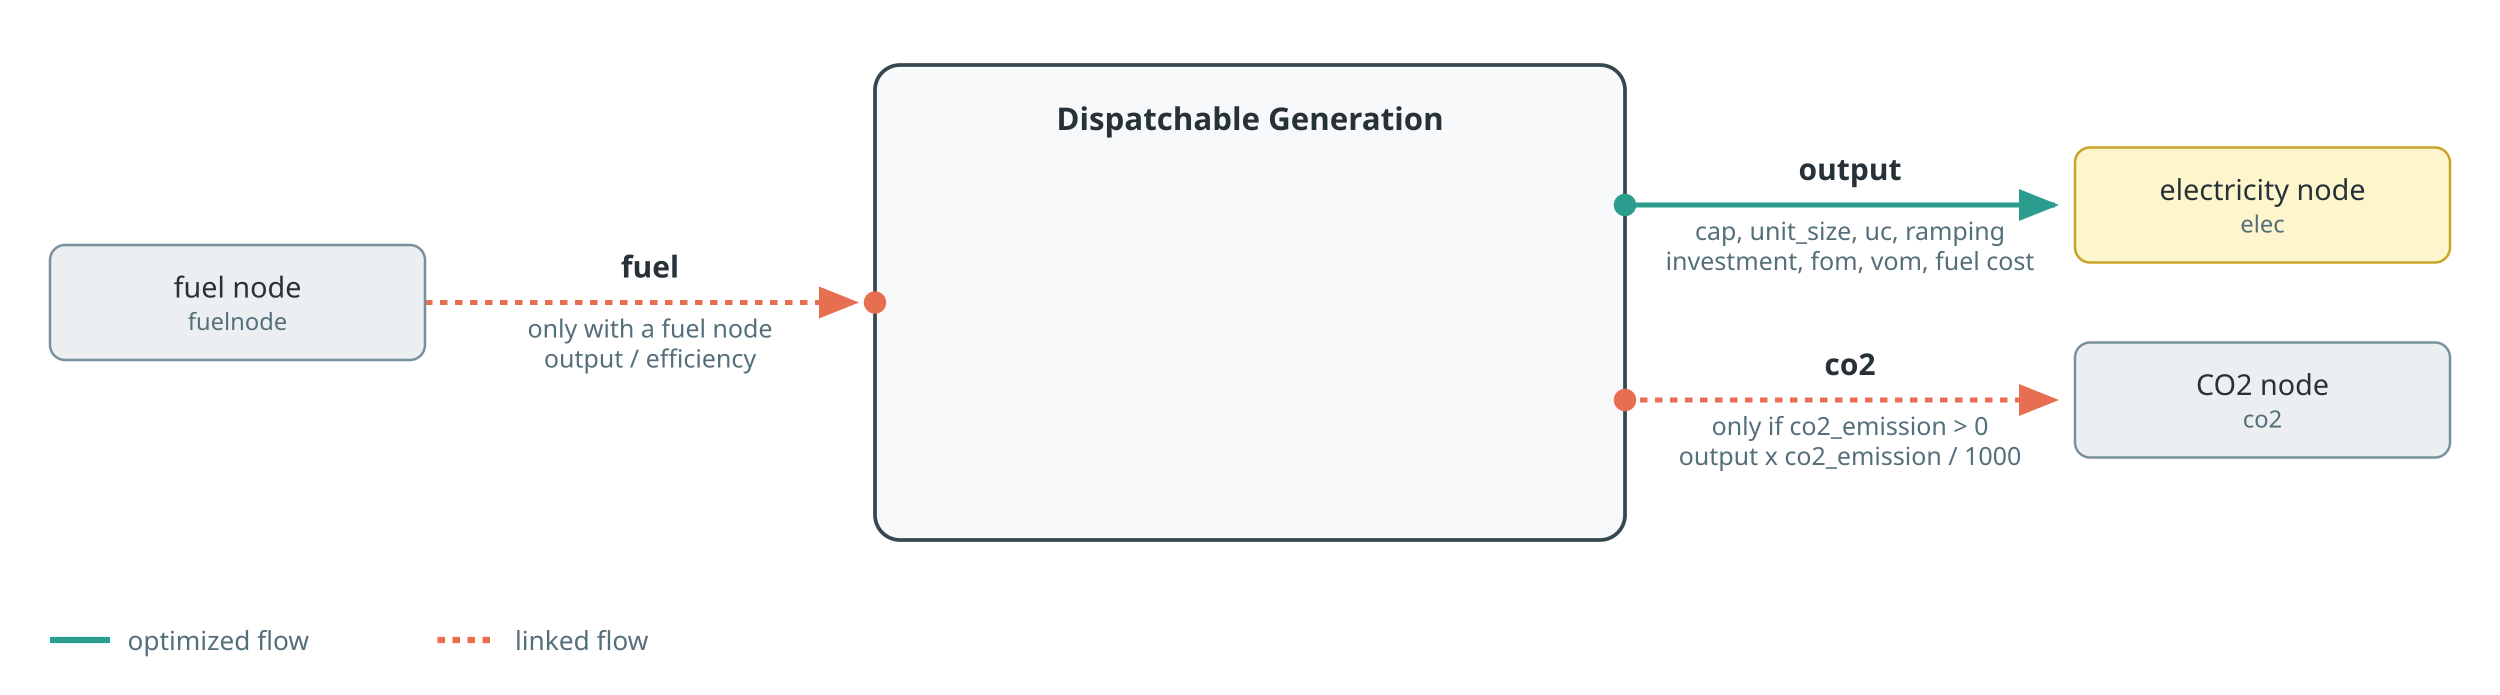
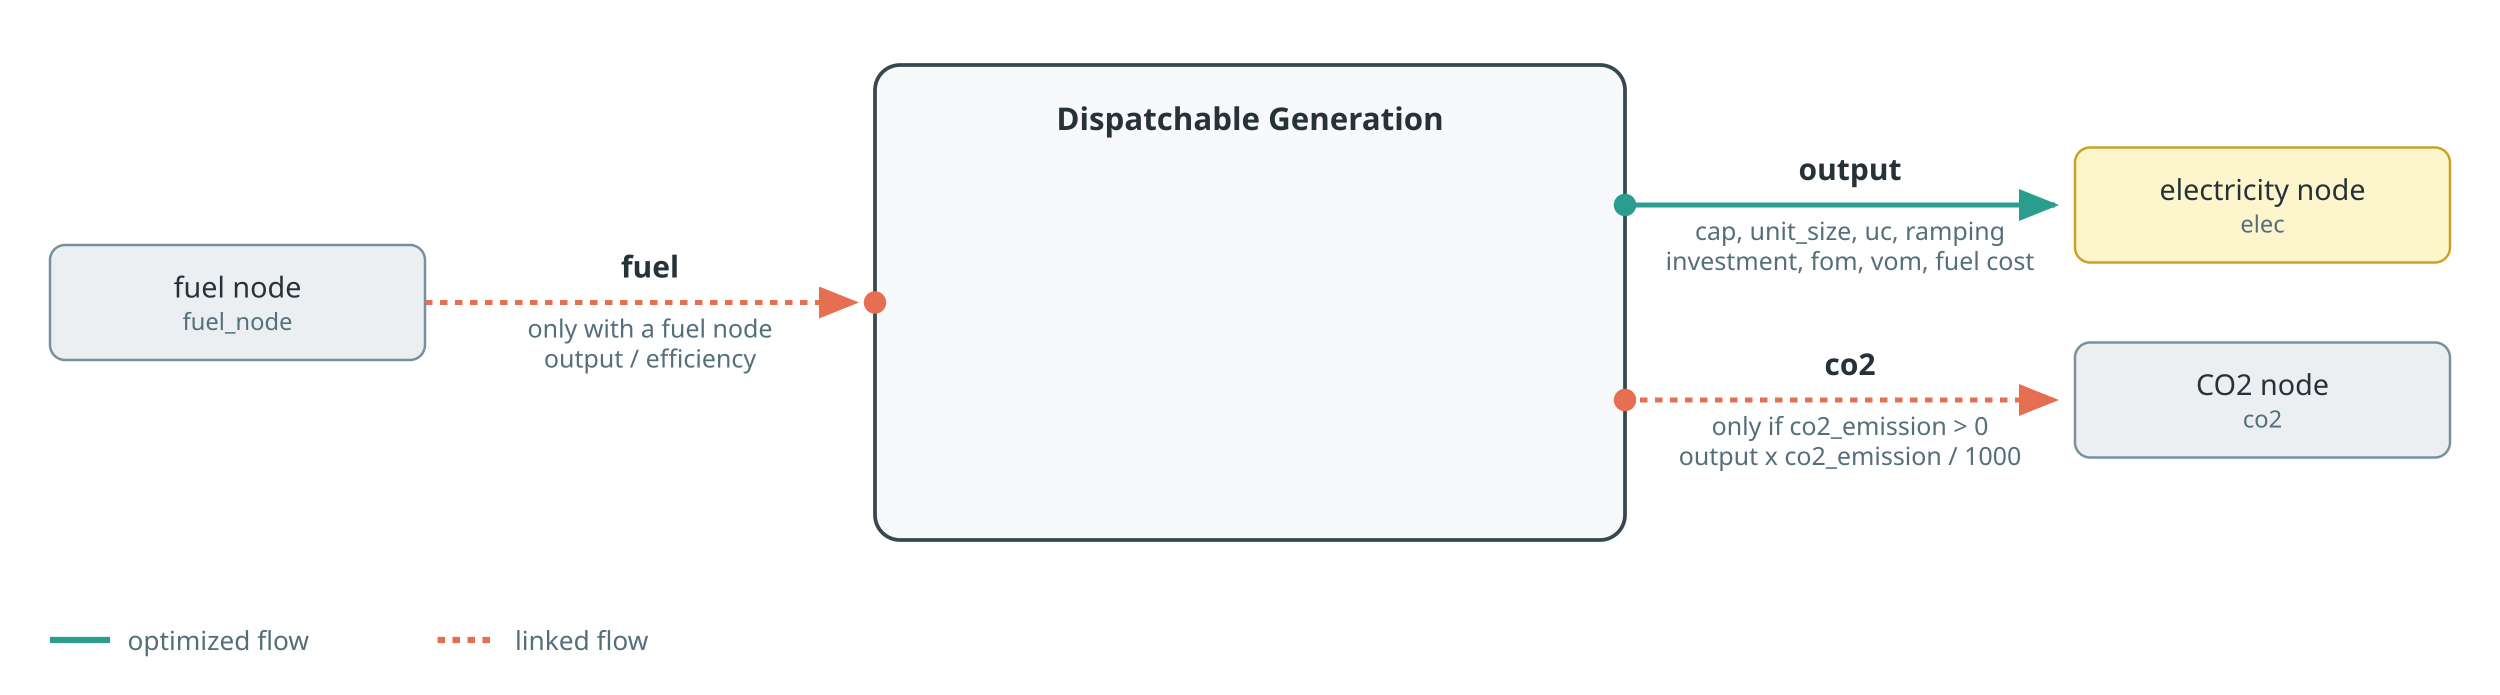
<svg xmlns="http://www.w3.org/2000/svg" width="1000" height="278" viewBox="0 0 1000 278" role="img">
  <rect width="100%" height="100%" fill="#ffffff" />
  <defs>
    <marker id="head-level" viewBox="0 0 10 8" refX="9" refY="4" markerWidth="8" markerHeight="7" orient="auto">
      <path d="M0,0 L10,4 L0,8 z" fill="#c44536" />
    </marker>
    <marker id="head-linked" viewBox="0 0 10 8" refX="9" refY="4" markerWidth="8" markerHeight="7" orient="auto">
      <path d="M0,0 L10,4 L0,8 z" fill="#e76f51" />
    </marker>
    <marker id="head-fixed" viewBox="0 0 10 8" refX="9" refY="4" markerWidth="8" markerHeight="7" orient="auto">
      <path d="M0,0 L10,4 L0,8 z" fill="#264653" />
    </marker>
    <marker id="head-free" viewBox="0 0 10 8" refX="9" refY="4" markerWidth="8" markerHeight="7" orient="auto">
      <path d="M0,0 L10,4 L0,8 z" fill="#2a9d8f" />
    </marker>
  </defs>
  <style>
    text { font-family: system-ui, sans-serif; fill: #263238; }
    .port { font-size: 12px; font-weight: 600; text-anchor: middle; }
    .note { font-size: 10px; fill: #546e7a; text-anchor: middle; }
    .noteleft { font-size: 10px; fill: #546e7a; }
    .box { font-size: 11.5px; text-anchor: middle; }
    .boxsub { font-size: 9.5px; fill: #546e7a; text-anchor: middle; }
    .chip { font-size: 9px; fill: #78909c; font-style: italic; text-anchor: middle; }
    .name { font-size: 12.5px; font-weight: 600; text-anchor: middle; }
    .legend { font-size: 10.5px; fill: #546e7a; }
</style>
  <rect x="350" y="26" width="300" height="190" rx="10" fill="#f8f9fa" stroke="#37474f" stroke-width="1.5" />
  <text class="name" x="500.0" y="52">Dispatchable Generation</text>
  <line x1="170" y1="121.0" x2="342" y2="121.0" stroke="#e76f51" stroke-width="2" stroke-dasharray="3 3" marker-end="url(#head-linked)" />
  <circle cx="350" cy="121.0" r="4.5" fill="#e76f51" />
  <text class="port" x="260.0" y="111.0" fill="#e76f51">fuel</text>
  <text class="note" x="260.0" y="135.0">only with a fuel node</text>
  <text class="note" x="260.0" y="147.0">output / efficiency</text>
  <rect x="20" y="98.0" width="150" height="46.0" rx="6" fill="#eceff1" stroke="#78909c" stroke-width="1" stroke-dasharray="none" />
  <text class="box" x="95.0" y="119.0">fuel node</text>
-   <text class="boxsub" x="95.0" y="132.0">fuelnode</text>
+   <text class="boxsub" x="95.0" y="132.0">fuel_node</text>
  <line x1="650" y1="82.0" x2="822" y2="82.0" stroke="#2a9d8f" stroke-width="2" stroke-dasharray="none" marker-end="url(#head-free)" />
  <circle cx="650" cy="82.0" r="4.5" fill="#2a9d8f" />
  <text class="port" x="740.0" y="72.0" fill="#2a9d8f">output</text>
  <text class="note" x="740.0" y="96.0">cap, unit_size, uc, ramping</text>
  <text class="note" x="740.0" y="108.0">investment, fom, vom, fuel cost</text>
  <line x1="650" y1="160.0" x2="822" y2="160.0" stroke="#e76f51" stroke-width="2" stroke-dasharray="3 3" marker-end="url(#head-linked)" />
  <circle cx="650" cy="160.0" r="4.5" fill="#e76f51" />
  <text class="port" x="740.0" y="150.0" fill="#e76f51">co2</text>
  <text class="note" x="740.0" y="174.0">only if co2_emission &gt; 0</text>
  <text class="note" x="740.0" y="186.0">output x co2_emission / 1000</text>
  <rect x="830" y="59.0" width="150" height="46.0" rx="6" fill="#fdf6cd" stroke="#c9a227" stroke-width="1" stroke-dasharray="none" />
  <text class="box" x="905.0" y="80.0">electricity node</text>
  <text class="boxsub" x="905.0" y="93.0">elec</text>
  <rect x="830" y="137.0" width="150" height="46.0" rx="6" fill="#eceff1" stroke="#78909c" stroke-width="1" stroke-dasharray="none" />
  <text class="box" x="905.0" y="158.0">CO2 node</text>
  <text class="boxsub" x="905.0" y="171.0">co2</text>
  <line x1="20" y1="256" x2="44" y2="256" stroke="#2a9d8f" stroke-width="2.5" stroke-dasharray="none" />
  <text class="legend" x="51" y="260">optimized flow</text>
  <line x1="175" y1="256" x2="199" y2="256" stroke="#e76f51" stroke-width="2.5" stroke-dasharray="3 3" />
  <text class="legend" x="206" y="260">linked flow</text>
</svg>
